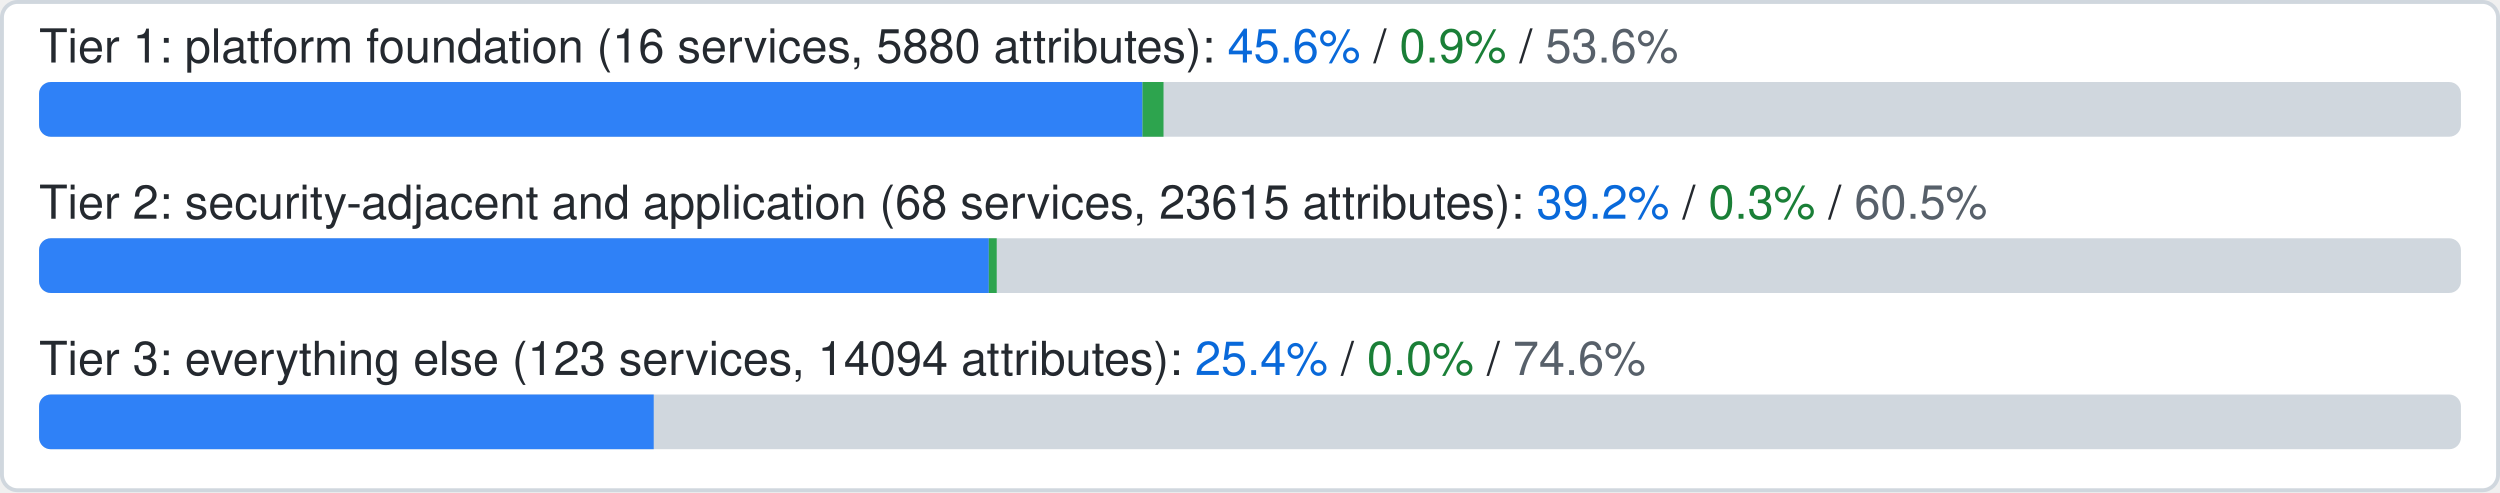
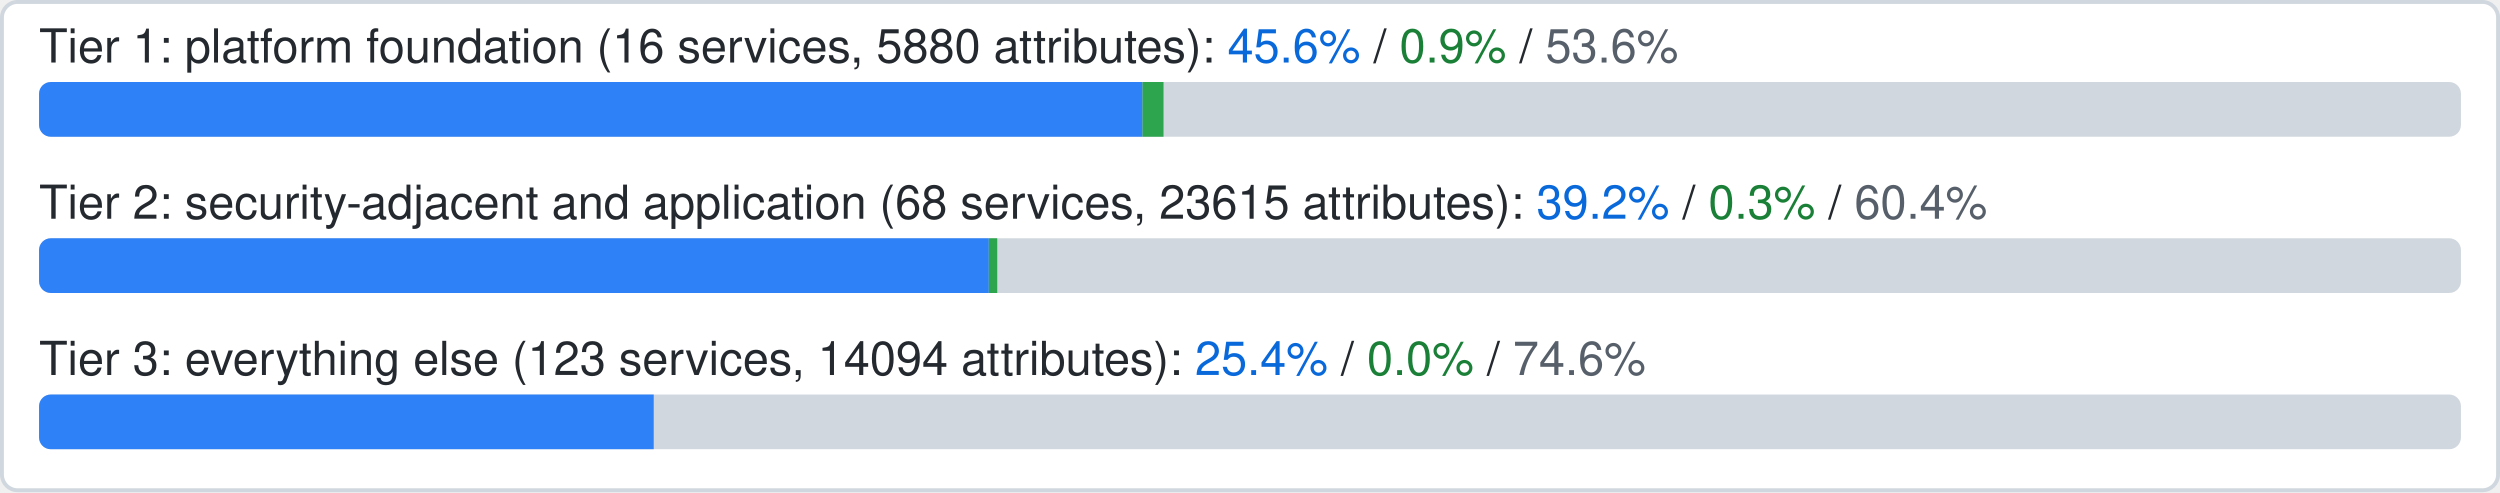
- <svg xmlns="http://www.w3.org/2000/svg" width="640" height="126" viewBox="0 0 640 126" role="img" aria-label="Coverage by tier: Tier 1: platform foundation official 45.6%, ours beyond official 0.9%, uncovered 53.6%; Tier 2: security-adjacent and application official 39.2%, ours beyond official 0.3%, uncovered 60.5%; Tier 3: everything else official 25.4%, ours beyond official 0.0%, uncovered 74.6%;">
+ <svg xmlns="http://www.w3.org/2000/svg" width="640" height="126" viewBox="0 0 640 126" role="img" aria-label="Coverage by tier: Tier 1: platform foundation official 45.6%, ours beyond official 0.9%, uncovered 53.6%; Tier 2: security-adjacent and application official 39.2%, ours beyond official 0.3%, uncovered 60.4%; Tier 3: everything else official 25.4%, ours beyond official 0.0%, uncovered 74.6%;">
  <rect x="0.5" y="0.5" width="639" height="125" rx="4" fill="#ffffff" stroke="#d0d7de" />
  <clipPath id="c0">
    <rect x="10" y="21" width="620" height="14" rx="3" />
  </clipPath>
  <text x="10" y="16" font-family="-apple-system,BlinkMacSystemFont,Segoe UI,Helvetica,Arial,sans-serif" font-size="12" fill="#24292f">Tier 1: platform foundation (16 services, 5880 attributes): <tspan fill="#0969da">45.6%</tspan> / <tspan fill="#1a7f37">0.9%</tspan> / <tspan fill="#57606a">53.6%</tspan>
  </text>
  <g clip-path="url(#c0)">
    <rect x="10" y="21" width="620" height="14" fill="#d0d7de" />
    <rect x="10" y="21" width="282.48" height="14" fill="#2f81f7" />
    <rect x="292.48" y="21" width="5.38" height="14" fill="#2da44e" />
  </g>
  <clipPath id="c1">
    <rect x="10" y="61" width="620" height="14" rx="3" />
  </clipPath>
-   <text x="10" y="56" font-family="-apple-system,BlinkMacSystemFont,Segoe UI,Helvetica,Arial,sans-serif" font-size="12" fill="#24292f">Tier 2: security-adjacent and application (68 services, 23615 attributes): <tspan fill="#0969da">39.2%</tspan> / <tspan fill="#1a7f37">0.3%</tspan> / <tspan fill="#57606a">60.5%</tspan>
+   <text x="10" y="56" font-family="-apple-system,BlinkMacSystemFont,Segoe UI,Helvetica,Arial,sans-serif" font-size="12" fill="#24292f">Tier 2: security-adjacent and application (68 services, 23615 attributes): <tspan fill="#0969da">39.2%</tspan> / <tspan fill="#1a7f37">0.3%</tspan> / <tspan fill="#57606a">60.4%</tspan>
  </text>
  <g clip-path="url(#c1)">
    <rect x="10" y="61" width="620" height="14" fill="#d0d7de" />
    <rect x="10" y="61" width="243.14" height="14" fill="#2f81f7" />
-     <rect x="253.14" y="61" width="2.02" height="14" fill="#2da44e" />
+     <rect x="253.14" y="61" width="2.15" height="14" fill="#2da44e" />
  </g>
  <clipPath id="c2">
    <rect x="10" y="101" width="620" height="14" rx="3" />
  </clipPath>
  <text x="10" y="96" font-family="-apple-system,BlinkMacSystemFont,Segoe UI,Helvetica,Arial,sans-serif" font-size="12" fill="#24292f">Tier 3: everything else (123 services, 14094 attributes): <tspan fill="#0969da">25.4%</tspan> / <tspan fill="#1a7f37">0.0%</tspan> / <tspan fill="#57606a">74.6%</tspan>
  </text>
  <g clip-path="url(#c2)">
    <rect x="10" y="101" width="620" height="14" fill="#d0d7de" />
    <rect x="10" y="101" width="157.35" height="14" fill="#2f81f7" />
  </g>
</svg>
